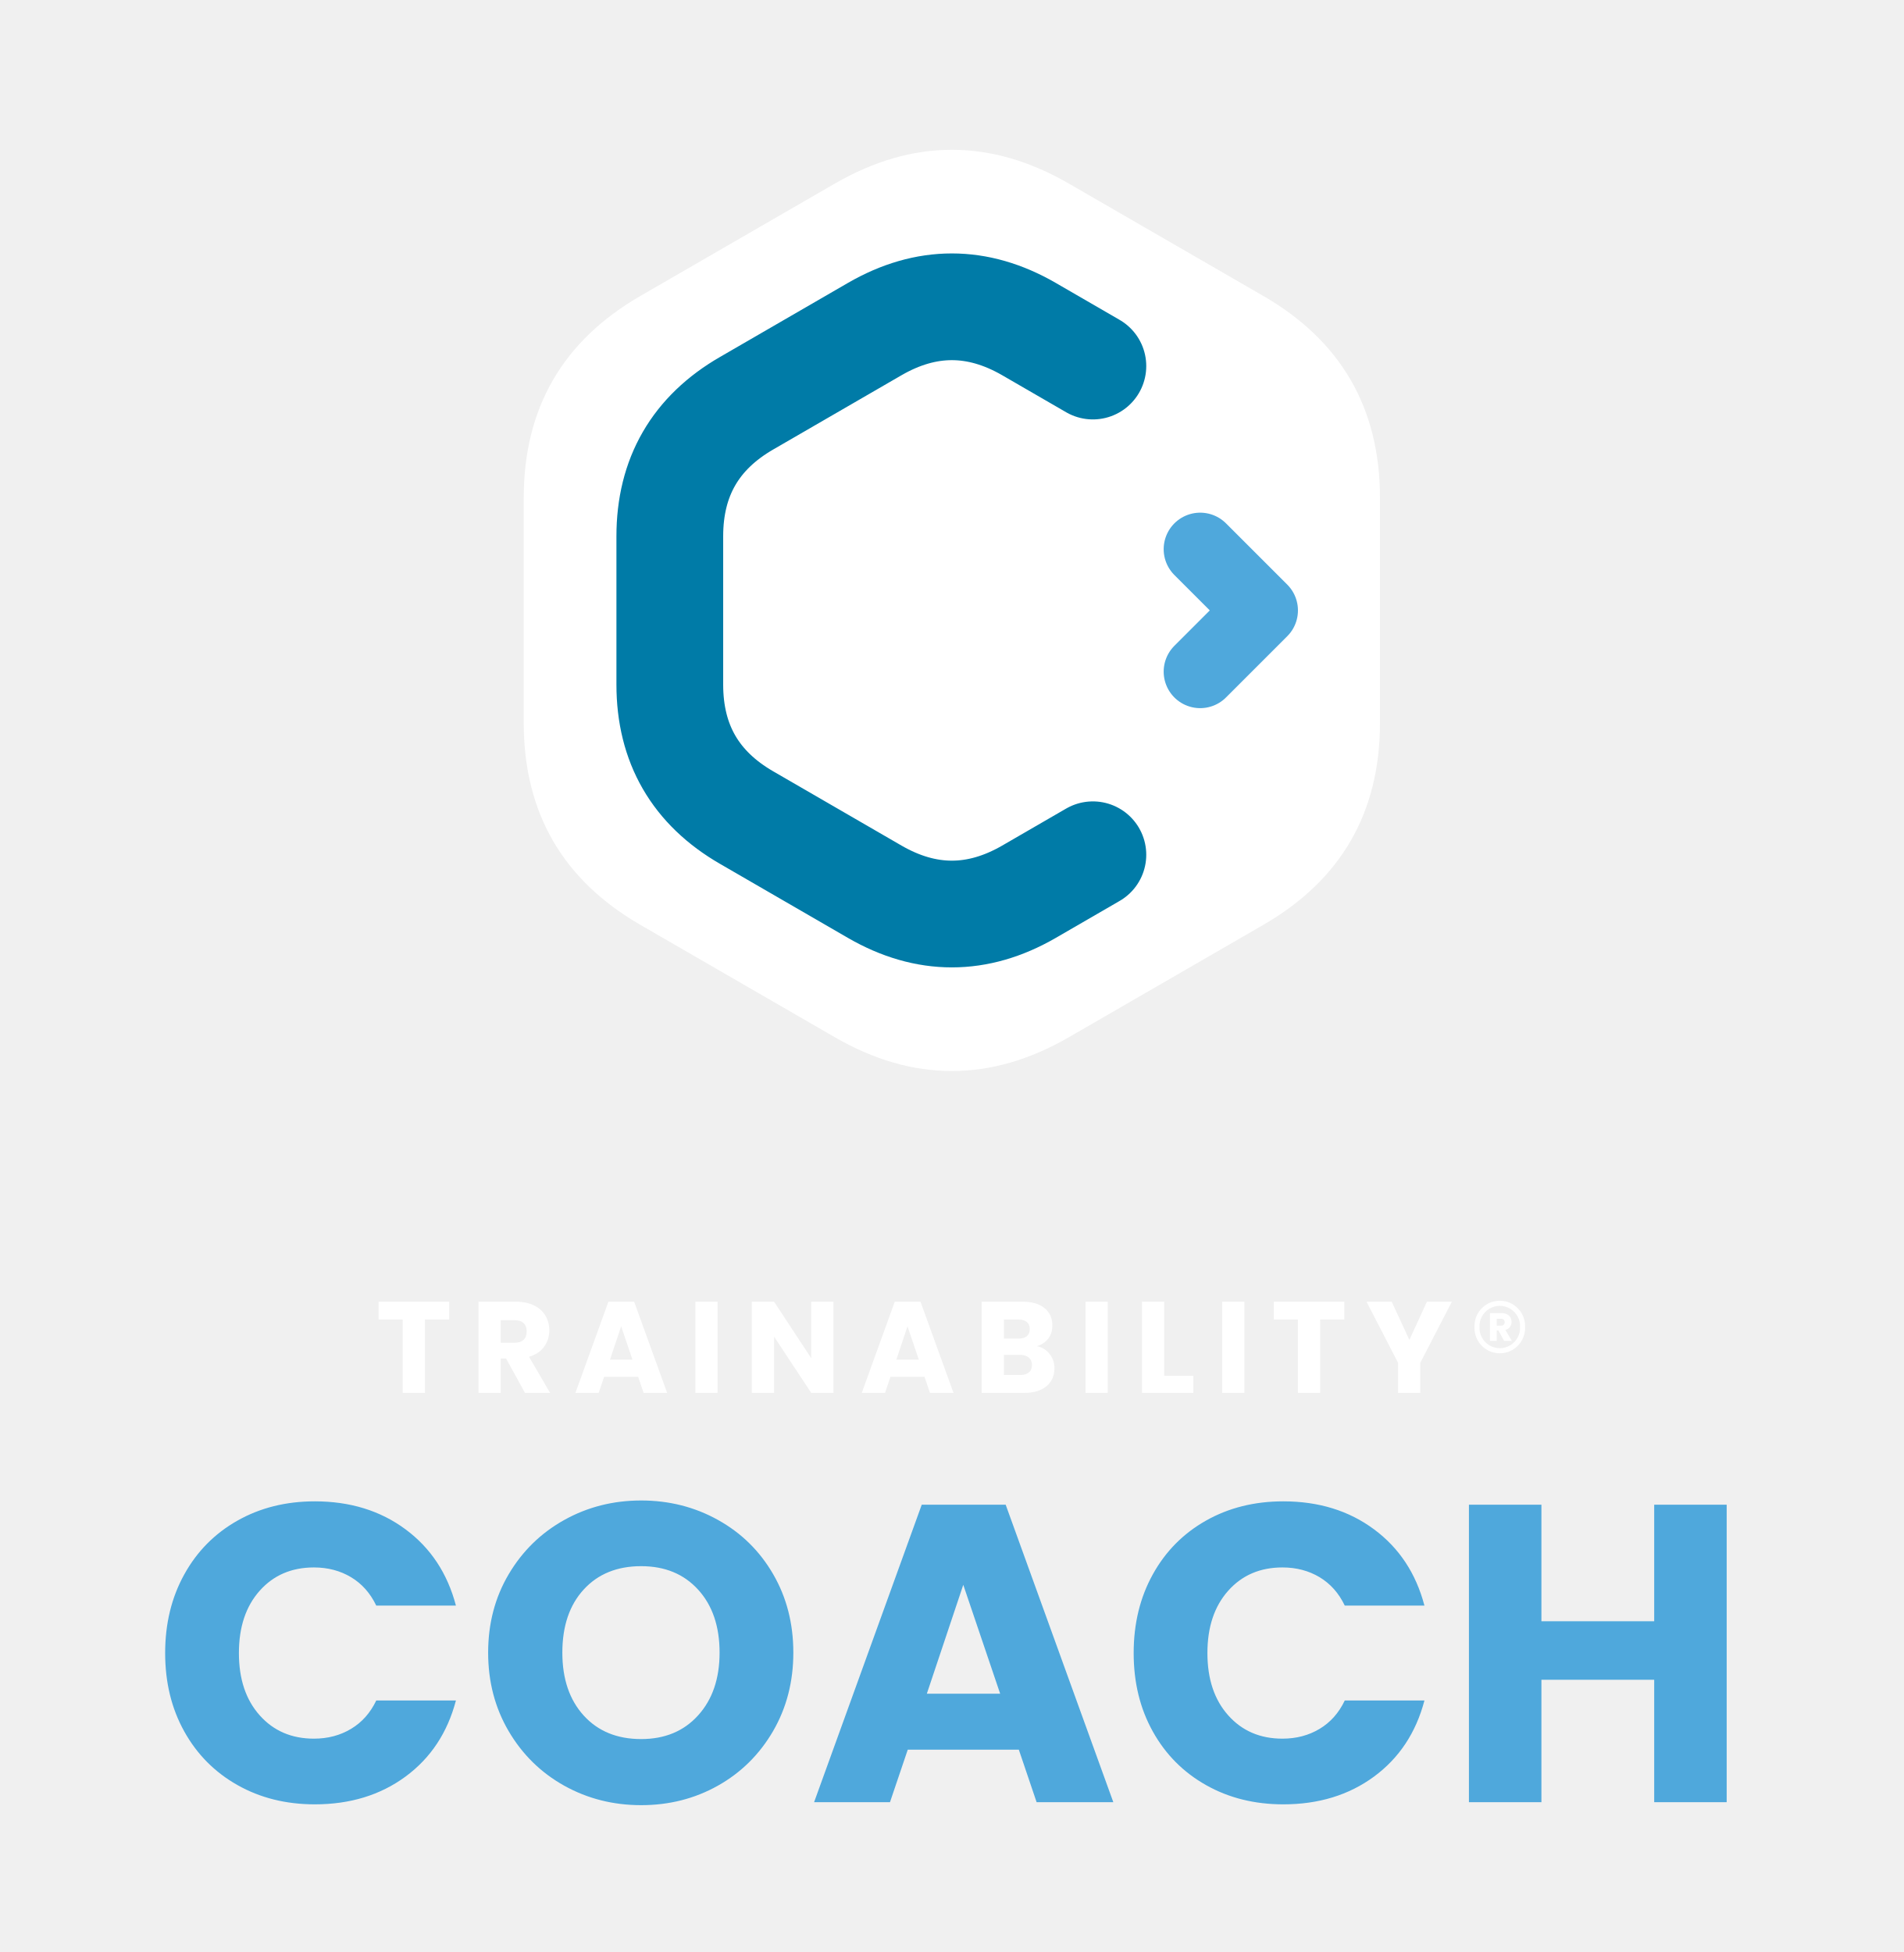
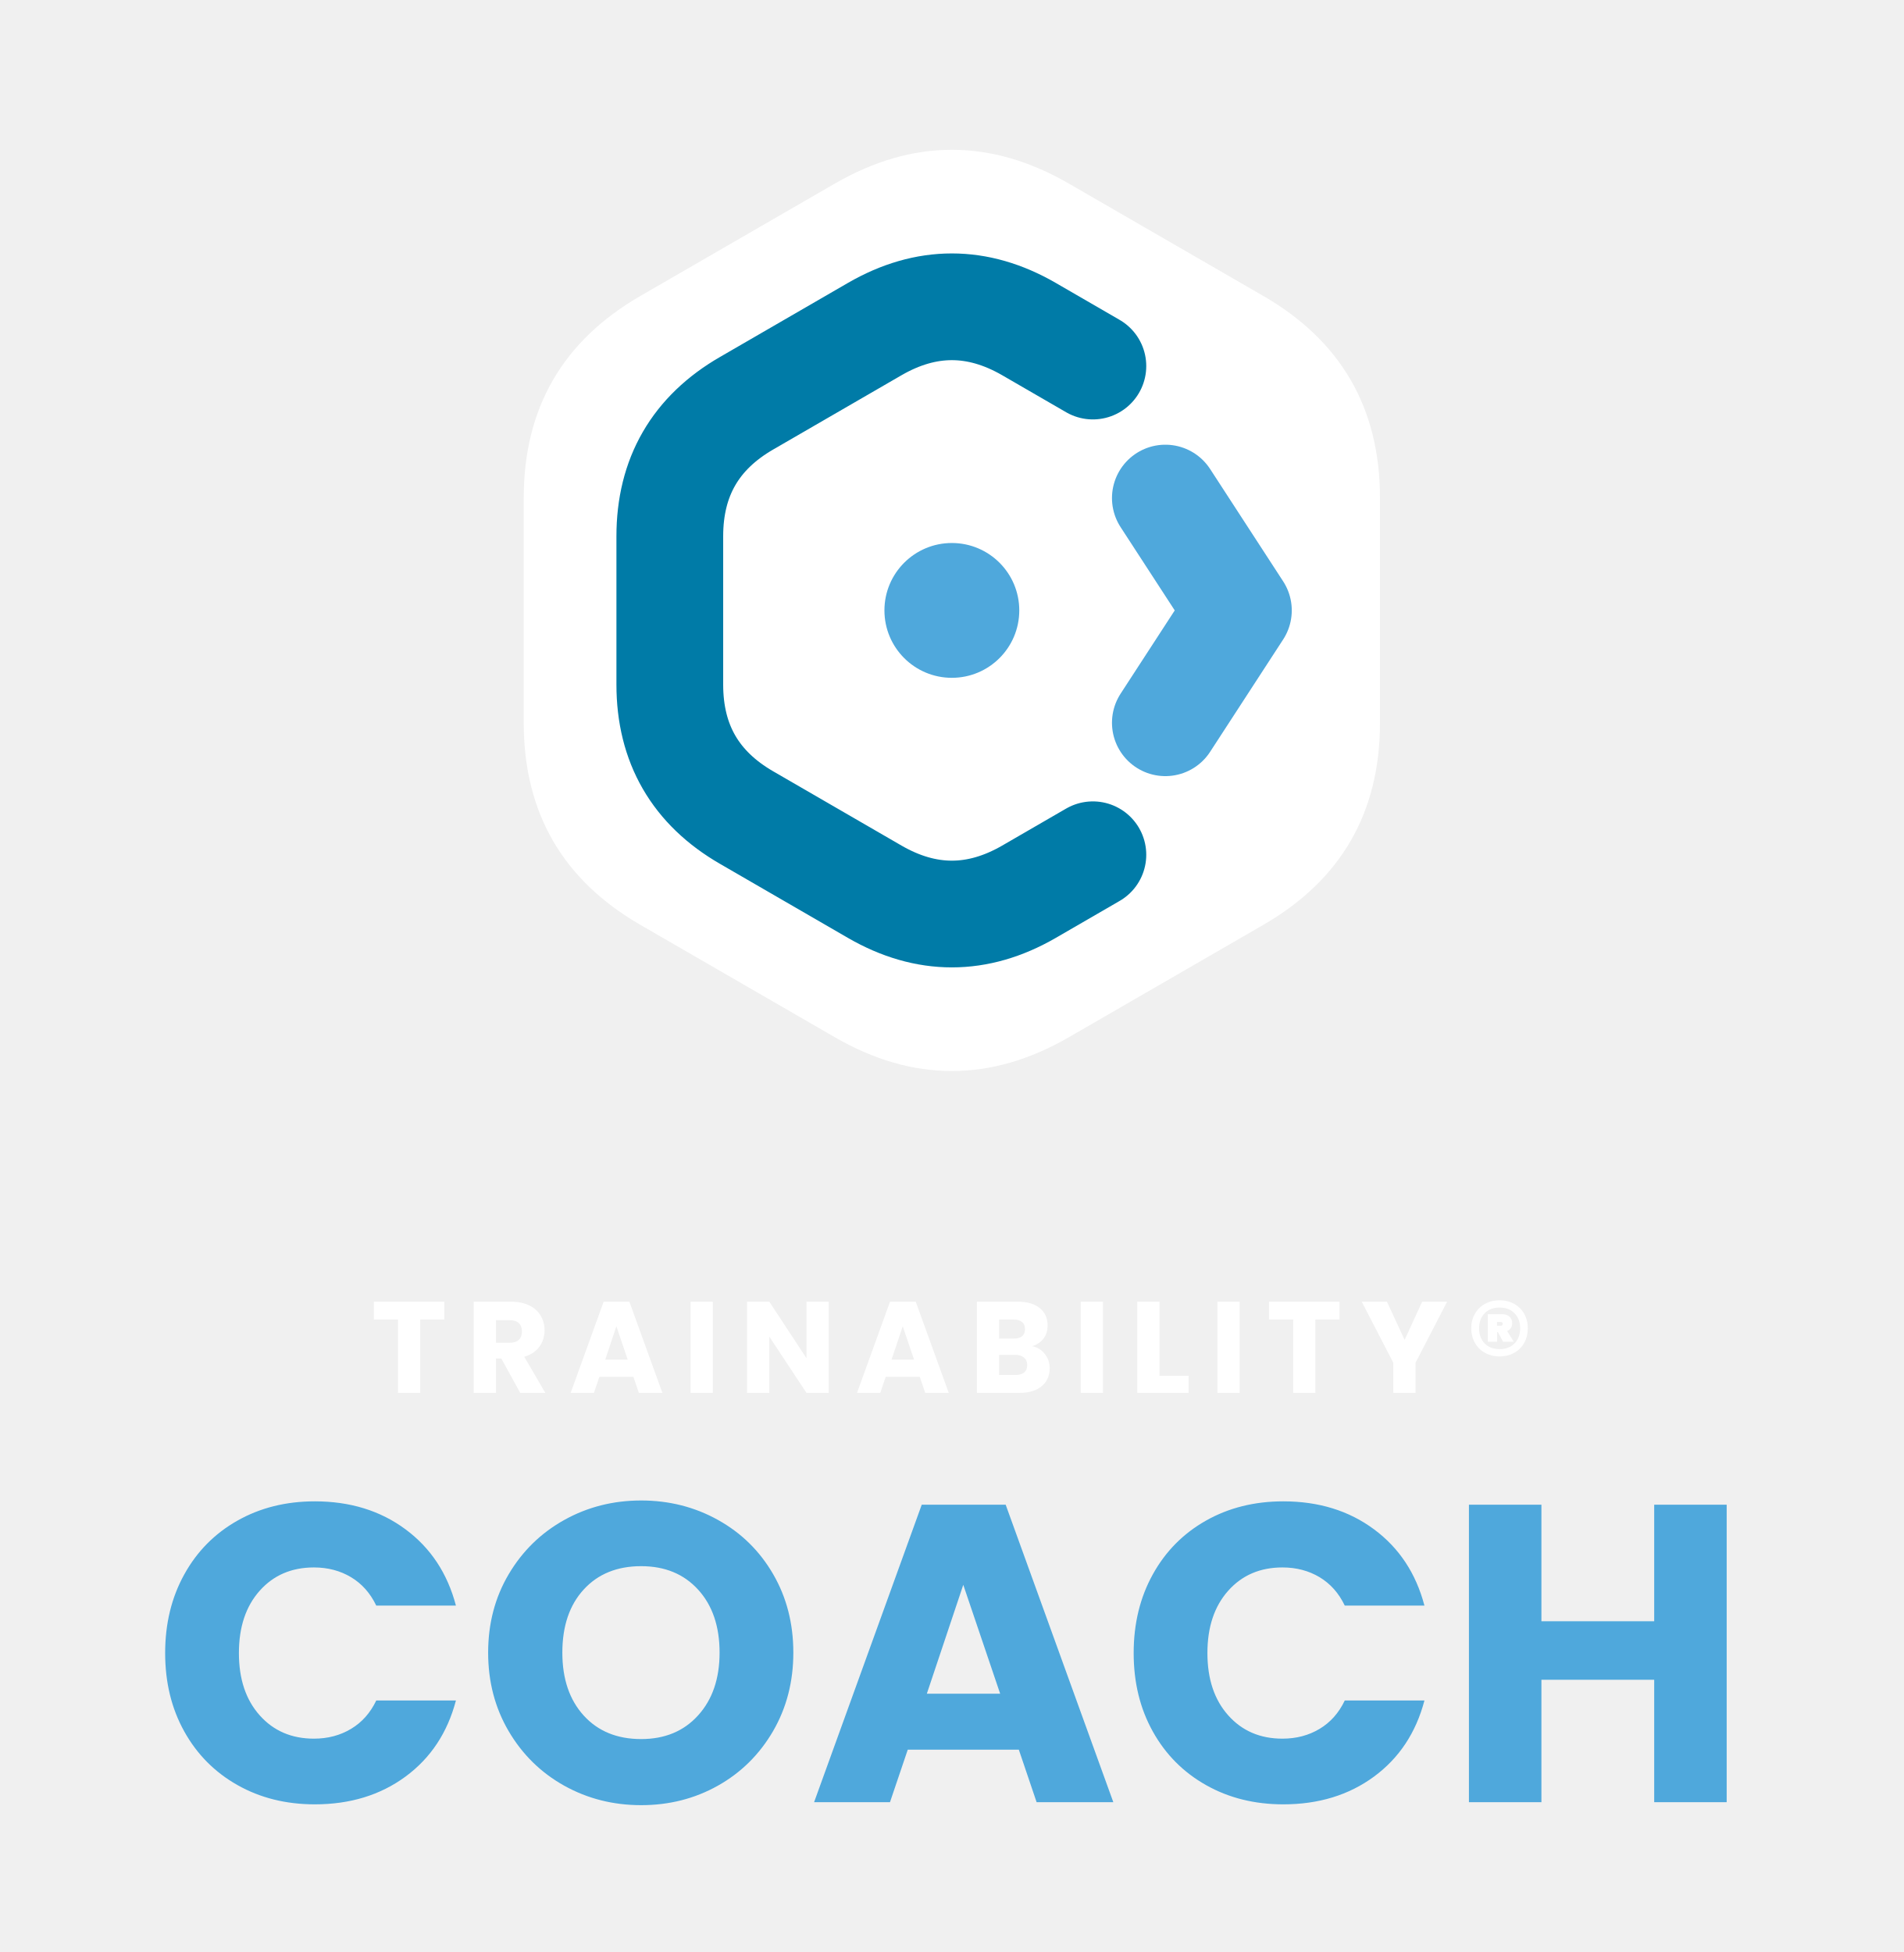
<svg xmlns="http://www.w3.org/2000/svg" viewBox="0 0 507.52 521.25" width="508" height="521" role="img" aria-label="Trainability Coach">
  <path d="M 284.96 49.00 L 336.86 79.00 Q 368.06 97.00 368.06 133.00 L 368.06 193.00 Q 368.06 229.00 336.86 247.00 L 284.96 277.00 Q 253.76 295.00 222.56 277.00 L 170.66 247.00 Q 139.46 229.00 139.46 193.00 L 139.46 133.00 Q 139.46 97.00 170.66 79.00 L 222.56 49.00 Q 253.76 31.00 284.96 49.00 Z" fill="#FFFFFF" />
  <path d="M 291.41 97.75 L 274.31 87.85 Q 253.76 76.00 233.21 87.85 L 199.01 107.65 Q 178.46 119.50 178.46 143.20 L 178.46 182.80 Q 178.46 206.50 199.01 218.35 L 233.21 238.15 Q 253.76 250.00 274.31 238.15 L 291.41 228.25" fill="none" stroke="#007BA7" stroke-width="28.50" stroke-linecap="round" stroke-linejoin="round" />
-   <path d="M 320.06 146.65 L 336.41 163.00 L 320.06 179.35" fill="none" stroke="#4FA8DC" stroke-width="19.50" stroke-linecap="round" stroke-linejoin="round" />
-   <path d="M 119.55 347.60 L 119.55 352.36 L 113.09 352.36 L 113.09 371.95 L 107.16 371.95 L 107.16 352.36 L 100.71 352.36 L 100.71 347.60 Z M 139.80 371.95 L 134.74 362.76 L 133.32 362.76 L 133.32 371.95 L 127.39 371.95 L 127.39 347.60 L 137.34 347.60 Q 140.22 347.60 142.25 348.61 Q 144.28 349.62 145.28 351.37 Q 146.29 353.12 146.29 355.27 Q 146.29 357.70 144.92 359.61 Q 143.55 361.51 140.88 362.31 L 146.50 371.95 Z M 133.32 358.56 L 136.99 358.56 Q 138.62 358.56 139.44 357.77 Q 140.25 356.97 140.25 355.51 Q 140.25 354.13 139.44 353.33 Q 138.62 352.53 136.99 352.53 L 133.32 352.53 Z M 170.01 367.65 L 160.93 367.65 L 159.47 371.95 L 153.26 371.95 L 162.07 347.60 L 168.94 347.60 L 177.75 371.95 L 171.47 371.95 Z M 168.49 363.07 L 165.47 354.16 L 162.49 363.07 Z M 191.21 347.60 L 191.21 371.95 L 185.28 371.95 L 185.28 347.60 Z M 222.15 371.95 L 216.22 371.95 L 206.30 356.93 L 206.30 371.95 L 200.36 371.95 L 200.36 347.60 L 206.30 347.60 L 216.22 362.69 L 216.22 347.60 L 222.15 347.60 Z M 246.46 367.65 L 237.37 367.65 L 235.92 371.95 L 229.71 371.95 L 238.52 347.60 L 245.39 347.60 L 254.20 371.95 L 247.92 371.95 Z M 244.94 363.07 L 241.92 354.16 L 238.94 363.07 Z M 281.15 365.33 Q 281.15 368.38 279.02 370.17 Q 276.88 371.95 273.07 371.95 L 261.72 371.95 L 261.72 347.60 L 272.68 347.60 Q 276.40 347.60 278.49 349.30 Q 280.59 351.00 280.59 353.92 Q 280.59 356.07 279.47 357.49 Q 278.34 358.91 276.47 359.47 Q 278.58 359.92 279.86 361.57 Q 281.15 363.21 281.15 365.33 Z M 267.66 357.45 L 271.54 357.45 Q 273.00 357.45 273.78 356.81 Q 274.56 356.17 274.56 354.92 Q 274.56 353.67 273.78 353.02 Q 273.00 352.36 271.54 352.36 L 267.66 352.36 Z M 275.15 364.53 Q 275.15 363.25 274.30 362.52 Q 273.45 361.79 271.96 361.79 L 267.66 361.79 L 267.66 367.17 L 272.03 367.17 Q 273.52 367.17 274.33 366.49 Q 275.15 365.81 275.15 364.53 Z M 295.37 347.60 L 295.37 371.95 L 289.44 371.95 L 289.44 347.60 Z M 310.46 367.38 L 318.23 367.38 L 318.23 371.95 L 304.53 371.95 L 304.53 347.60 L 310.46 347.60 Z M 331.86 347.60 L 331.86 371.95 L 325.93 371.95 L 325.93 347.60 Z M 358.53 347.60 L 358.53 352.36 L 352.08 352.36 L 352.08 371.95 L 346.15 371.95 L 346.15 352.36 L 339.70 352.36 L 339.70 347.60 Z M 387.25 347.60 L 378.82 363.91 L 378.82 371.95 L 372.89 371.95 L 372.89 363.91 L 364.46 347.60 L 371.19 347.60 L 375.91 357.80 L 380.59 347.60 Z M 401.21 358.07 L 399.67 355.27 L 399.23 355.27 L 399.23 358.07 L 397.42 358.07 L 397.42 350.64 L 400.46 350.64 Q 401.34 350.64 401.96 350.95 Q 402.58 351.26 402.88 351.79 Q 403.19 352.33 403.19 352.98 Q 403.19 353.72 402.77 354.31 Q 402.36 354.89 401.54 355.13 L 403.26 358.07 Z M 399.23 353.99 L 400.35 353.99 Q 400.85 353.99 401.10 353.75 Q 401.35 353.50 401.35 353.06 Q 401.35 352.63 401.10 352.39 Q 400.85 352.15 400.35 352.15 L 399.23 352.15 Z M 406.80 354.36 A 6.76 6.76 0 1 0 393.29 354.36 A 6.76 6.76 0 1 0 406.80 354.36 Z M 405.46 354.36 A 5.42 5.42 0 1 1 394.63 354.36 A 5.42 5.42 0 1 1 405.46 354.36 Z" fill="#FFFFFF" />
+   <path d="M 310.76 133.00 L 330.26 163.00 L 310.76 193.00" fill="none" stroke="#4FA8DC" stroke-width="28.50" stroke-linecap="round" stroke-linejoin="round" />
+   <circle cx="253.76" cy="163.00" r="18.00" fill="#4FA8DC" />
+   <path d="M 118.28 347.60 L 118.28 352.36 L 111.82 352.36 L 111.82 371.95 L 105.89 371.95 L 105.89 352.36 L 99.44 352.36 L 99.44 347.60 Z M 138.53 371.95 L 133.47 362.76 L 132.05 362.76 L 132.05 371.95 L 126.11 371.95 L 126.11 347.60 L 136.07 347.60 Q 138.95 347.60 140.98 348.61 Q 143.01 349.62 144.01 351.37 Q 145.02 353.12 145.02 355.27 Q 145.02 357.70 143.65 359.61 Q 142.28 361.51 139.61 362.31 L 145.23 371.95 Z M 132.05 358.56 L 135.72 358.56 Q 137.35 358.56 138.17 357.77 Q 138.98 356.97 138.98 355.51 Q 138.98 354.13 138.17 353.33 Q 137.35 352.53 135.72 352.53 L 132.05 352.53 Z M 168.74 367.65 L 159.66 367.65 L 158.20 371.95 L 151.99 371.95 L 160.80 347.60 L 167.67 347.60 L 176.48 371.95 L 170.20 371.95 Z M 167.22 363.07 L 164.20 354.16 L 161.22 363.07 Z M 189.94 347.60 L 189.94 371.95 L 184.01 371.95 L 184.01 347.60 Z M 220.88 371.95 L 214.95 371.95 L 205.03 356.93 L 205.03 371.95 L 199.09 371.95 L 199.09 347.60 L 205.03 347.60 L 214.95 362.69 L 214.95 347.60 L 220.88 347.60 Z M 245.19 367.65 L 236.10 367.65 L 234.65 371.95 L 228.44 371.95 L 237.25 347.60 L 244.12 347.60 L 252.93 371.95 L 246.65 371.95 Z M 243.67 363.07 L 240.65 354.16 L 237.66 363.07 Z M 279.88 365.33 Q 279.88 368.38 277.74 370.17 Q 275.61 371.95 271.80 371.95 L 260.45 371.95 L 260.45 347.60 L 271.41 347.60 Q 275.13 347.60 277.22 349.30 Q 279.32 351.00 279.32 353.92 Q 279.32 356.07 278.20 357.49 Q 277.07 358.91 275.20 359.47 Q 277.31 359.92 278.59 361.57 Q 279.88 363.21 279.88 365.33 Z M 266.38 357.45 L 270.27 357.45 Q 271.73 357.45 272.51 356.81 Q 273.29 356.17 273.29 354.92 Q 273.29 353.67 272.51 353.02 Q 271.73 352.36 270.27 352.36 L 266.38 352.36 Z M 273.88 364.53 Q 273.88 363.25 273.03 362.52 Q 272.18 361.79 270.69 361.79 L 266.38 361.79 L 266.38 367.17 L 270.76 367.17 Q 272.25 367.17 273.06 366.49 Q 273.88 365.81 273.88 364.53 Z M 294.10 347.60 L 294.10 371.95 L 288.17 371.95 L 288.17 347.60 Z M 309.19 367.38 L 316.96 367.38 L 316.96 371.95 L 303.26 371.95 L 303.26 347.60 L 309.19 347.60 Z M 330.59 347.60 L 330.59 371.95 L 324.66 371.95 L 324.66 347.60 Z M 357.26 347.60 L 357.26 352.36 L 350.81 352.36 L 350.81 371.95 L 344.88 371.95 L 344.88 352.36 L 338.43 352.36 L 338.43 347.60 Z M 385.98 347.60 L 377.55 363.91 L 377.55 371.95 L 371.62 371.95 L 371.62 363.91 L 363.19 347.60 L 369.92 347.60 L 374.64 357.80 L 379.32 347.60 Z M 407.52 354.71 Q 407.52 356.87 406.57 358.58 Q 405.61 360.30 403.90 361.25 Q 402.18 362.21 400.00 362.21 Q 397.81 362.21 396.09 361.25 Q 394.38 360.30 393.41 358.58 Q 392.43 356.87 392.43 354.71 Q 392.43 352.53 393.41 350.83 Q 394.38 349.13 396.09 348.18 Q 397.81 347.22 400.00 347.22 Q 402.18 347.22 403.90 348.18 Q 405.61 349.13 406.57 350.83 Q 407.52 352.53 407.52 354.71 Z M 405.48 354.71 Q 405.48 352.22 403.98 350.69 Q 402.49 349.16 400.00 349.16 Q 397.50 349.16 396.01 350.69 Q 394.52 352.22 394.52 354.71 Q 394.52 357.21 396.01 358.74 Q 397.50 360.26 400.00 360.26 Q 402.49 360.26 403.98 358.74 Q 405.48 357.21 405.48 354.71 Z M 402.01 355.44 L 403.78 358.29 L 400.93 358.29 L 399.54 355.72 L 399.34 355.72 L 399.34 358.29 L 396.84 358.29 L 396.84 350.93 L 400.69 350.93 Q 401.90 350.93 402.63 351.59 Q 403.36 352.25 403.36 353.33 Q 403.36 354.06 403.00 354.61 Q 402.63 355.17 402.01 355.44 Z M 399.30 354.02 L 400.27 354.02 Q 400.83 354.02 400.83 353.50 Q 400.83 353.02 400.27 353.02 L 399.30 353.02 Z" fill="#FFFFFF" />
  <path d="M 83.68 400.91 Q 97.82 400.91 107.90 408.38 Q 117.97 415.84 121.36 428.75 L 100.09 428.75 Q 97.71 423.77 93.35 421.16 Q 89.00 418.56 83.45 418.56 Q 74.51 418.56 68.97 424.78 Q 63.42 431.01 63.42 441.42 Q 63.42 451.83 68.97 458.05 Q 74.51 464.28 83.45 464.28 Q 89.00 464.28 93.35 461.67 Q 97.71 459.07 100.09 454.09 L 121.36 454.09 Q 117.97 466.99 107.90 474.41 Q 97.82 481.82 83.68 481.82 Q 72.14 481.82 63.03 476.67 Q 53.92 471.52 48.83 462.35 Q 43.73 453.19 43.73 441.42 Q 43.73 429.65 48.83 420.43 Q 53.92 411.21 63.03 406.06 Q 72.14 400.91 83.68 400.91 Z M 129.96 441.31 Q 129.96 429.65 135.45 420.37 Q 140.94 411.09 150.27 405.89 Q 159.61 400.68 170.81 400.68 Q 182.02 400.68 191.35 405.89 Q 200.69 411.09 206.06 420.37 Q 211.44 429.65 211.44 441.31 Q 211.44 452.96 206.01 462.30 Q 200.57 471.63 191.29 476.84 Q 182.02 482.04 170.81 482.04 Q 159.61 482.04 150.27 476.84 Q 140.94 471.63 135.45 462.30 Q 129.96 452.96 129.96 441.31 Z M 191.75 441.31 Q 191.75 430.78 186.03 424.50 Q 180.32 418.22 170.81 418.22 Q 161.19 418.22 155.48 424.45 Q 149.77 430.67 149.77 441.31 Q 149.77 451.83 155.48 458.11 Q 161.19 464.39 170.81 464.39 Q 180.32 464.39 186.03 458.05 Q 191.75 451.72 191.75 441.31 Z M 271.64 467.22 L 241.99 467.22 L 237.24 481.25 L 216.98 481.25 L 245.72 401.81 L 268.13 401.81 L 296.87 481.25 L 276.39 481.25 Z M 266.66 452.28 L 256.81 423.20 L 247.08 452.28 Z M 342.25 400.91 Q 356.40 400.91 366.47 408.38 Q 376.54 415.84 379.93 428.75 L 358.66 428.75 Q 356.28 423.77 351.93 421.16 Q 347.57 418.56 342.02 418.56 Q 333.08 418.56 327.54 424.78 Q 321.99 431.01 321.99 441.42 Q 321.99 451.83 327.54 458.05 Q 333.08 464.28 342.02 464.28 Q 347.57 464.28 351.93 461.67 Q 356.28 459.07 358.66 454.09 L 379.93 454.09 Q 376.54 466.99 366.47 474.41 Q 356.40 481.82 342.25 481.82 Q 330.71 481.82 321.60 476.67 Q 312.49 471.52 307.40 462.35 Q 302.30 453.19 302.30 441.42 Q 302.30 429.65 307.40 420.43 Q 312.49 411.21 321.60 406.06 Q 330.71 400.91 342.25 400.91 Z M 460.62 401.81 L 460.62 481.25 L 441.27 481.25 L 441.27 448.55 L 411.16 448.55 L 411.16 481.25 L 391.81 481.25 L 391.81 401.81 L 411.16 401.81 L 411.16 432.93 L 441.27 432.93 L 441.27 401.81 Z" fill="#4FA8DC" />
</svg>
